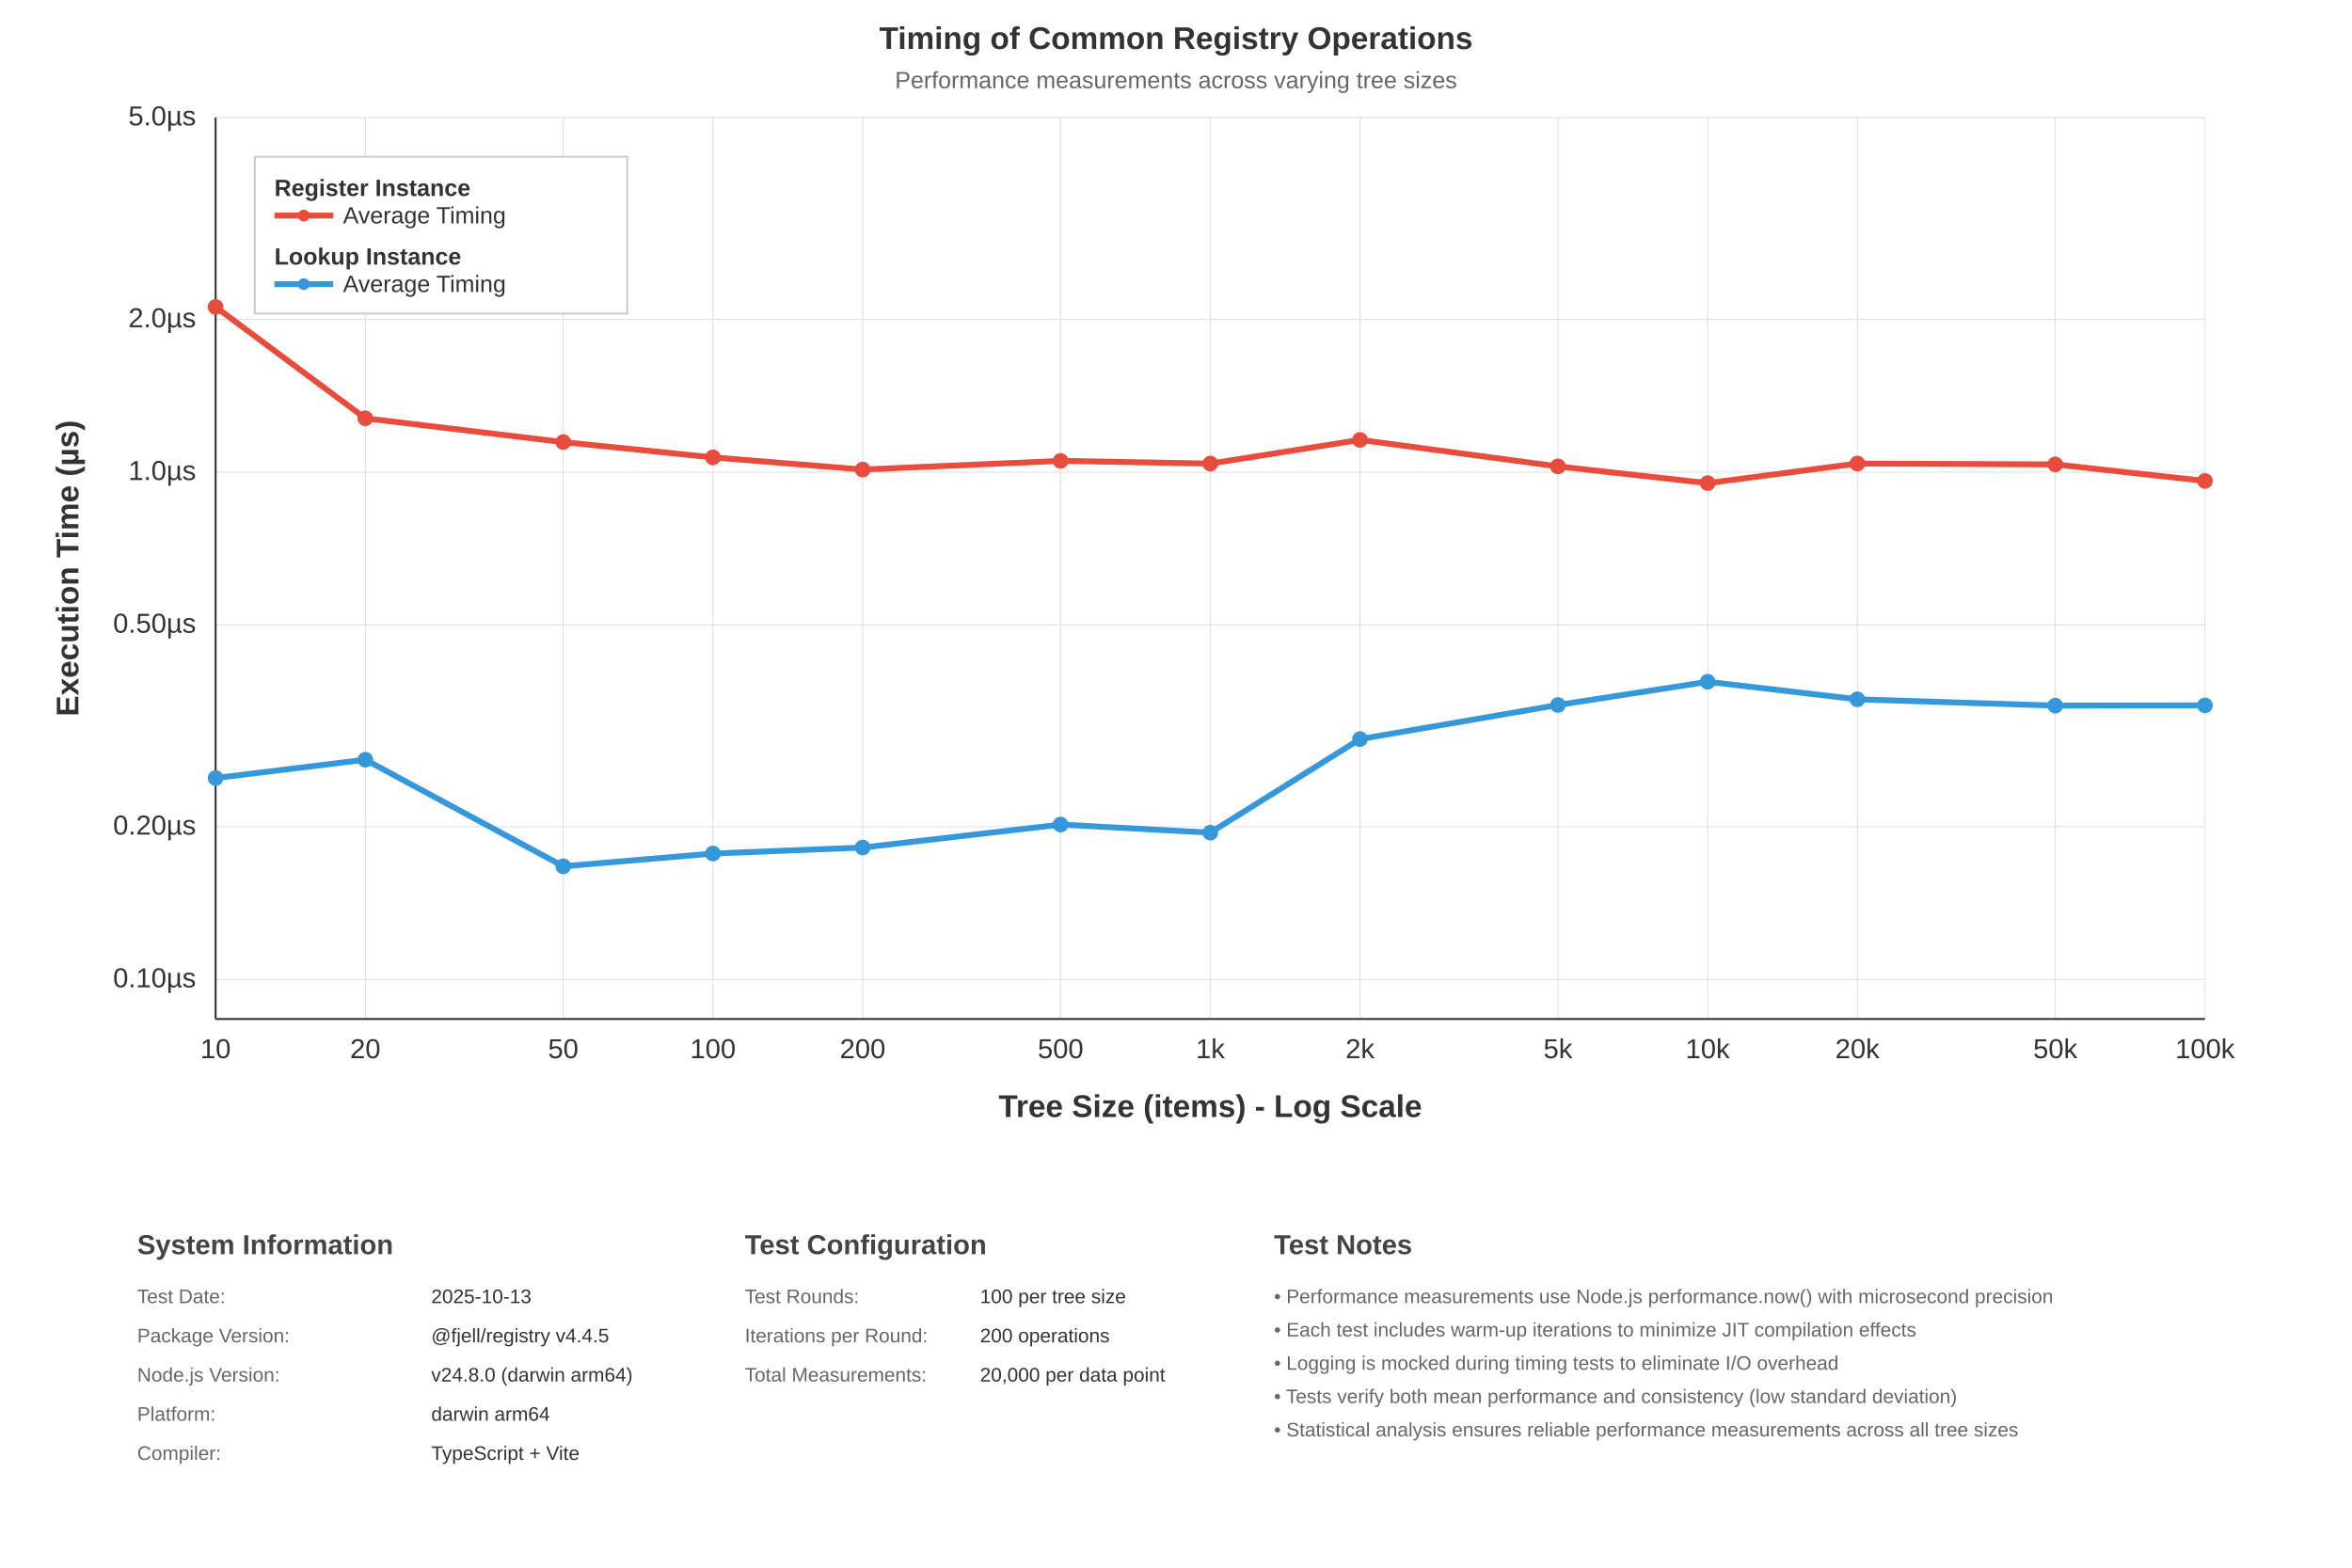
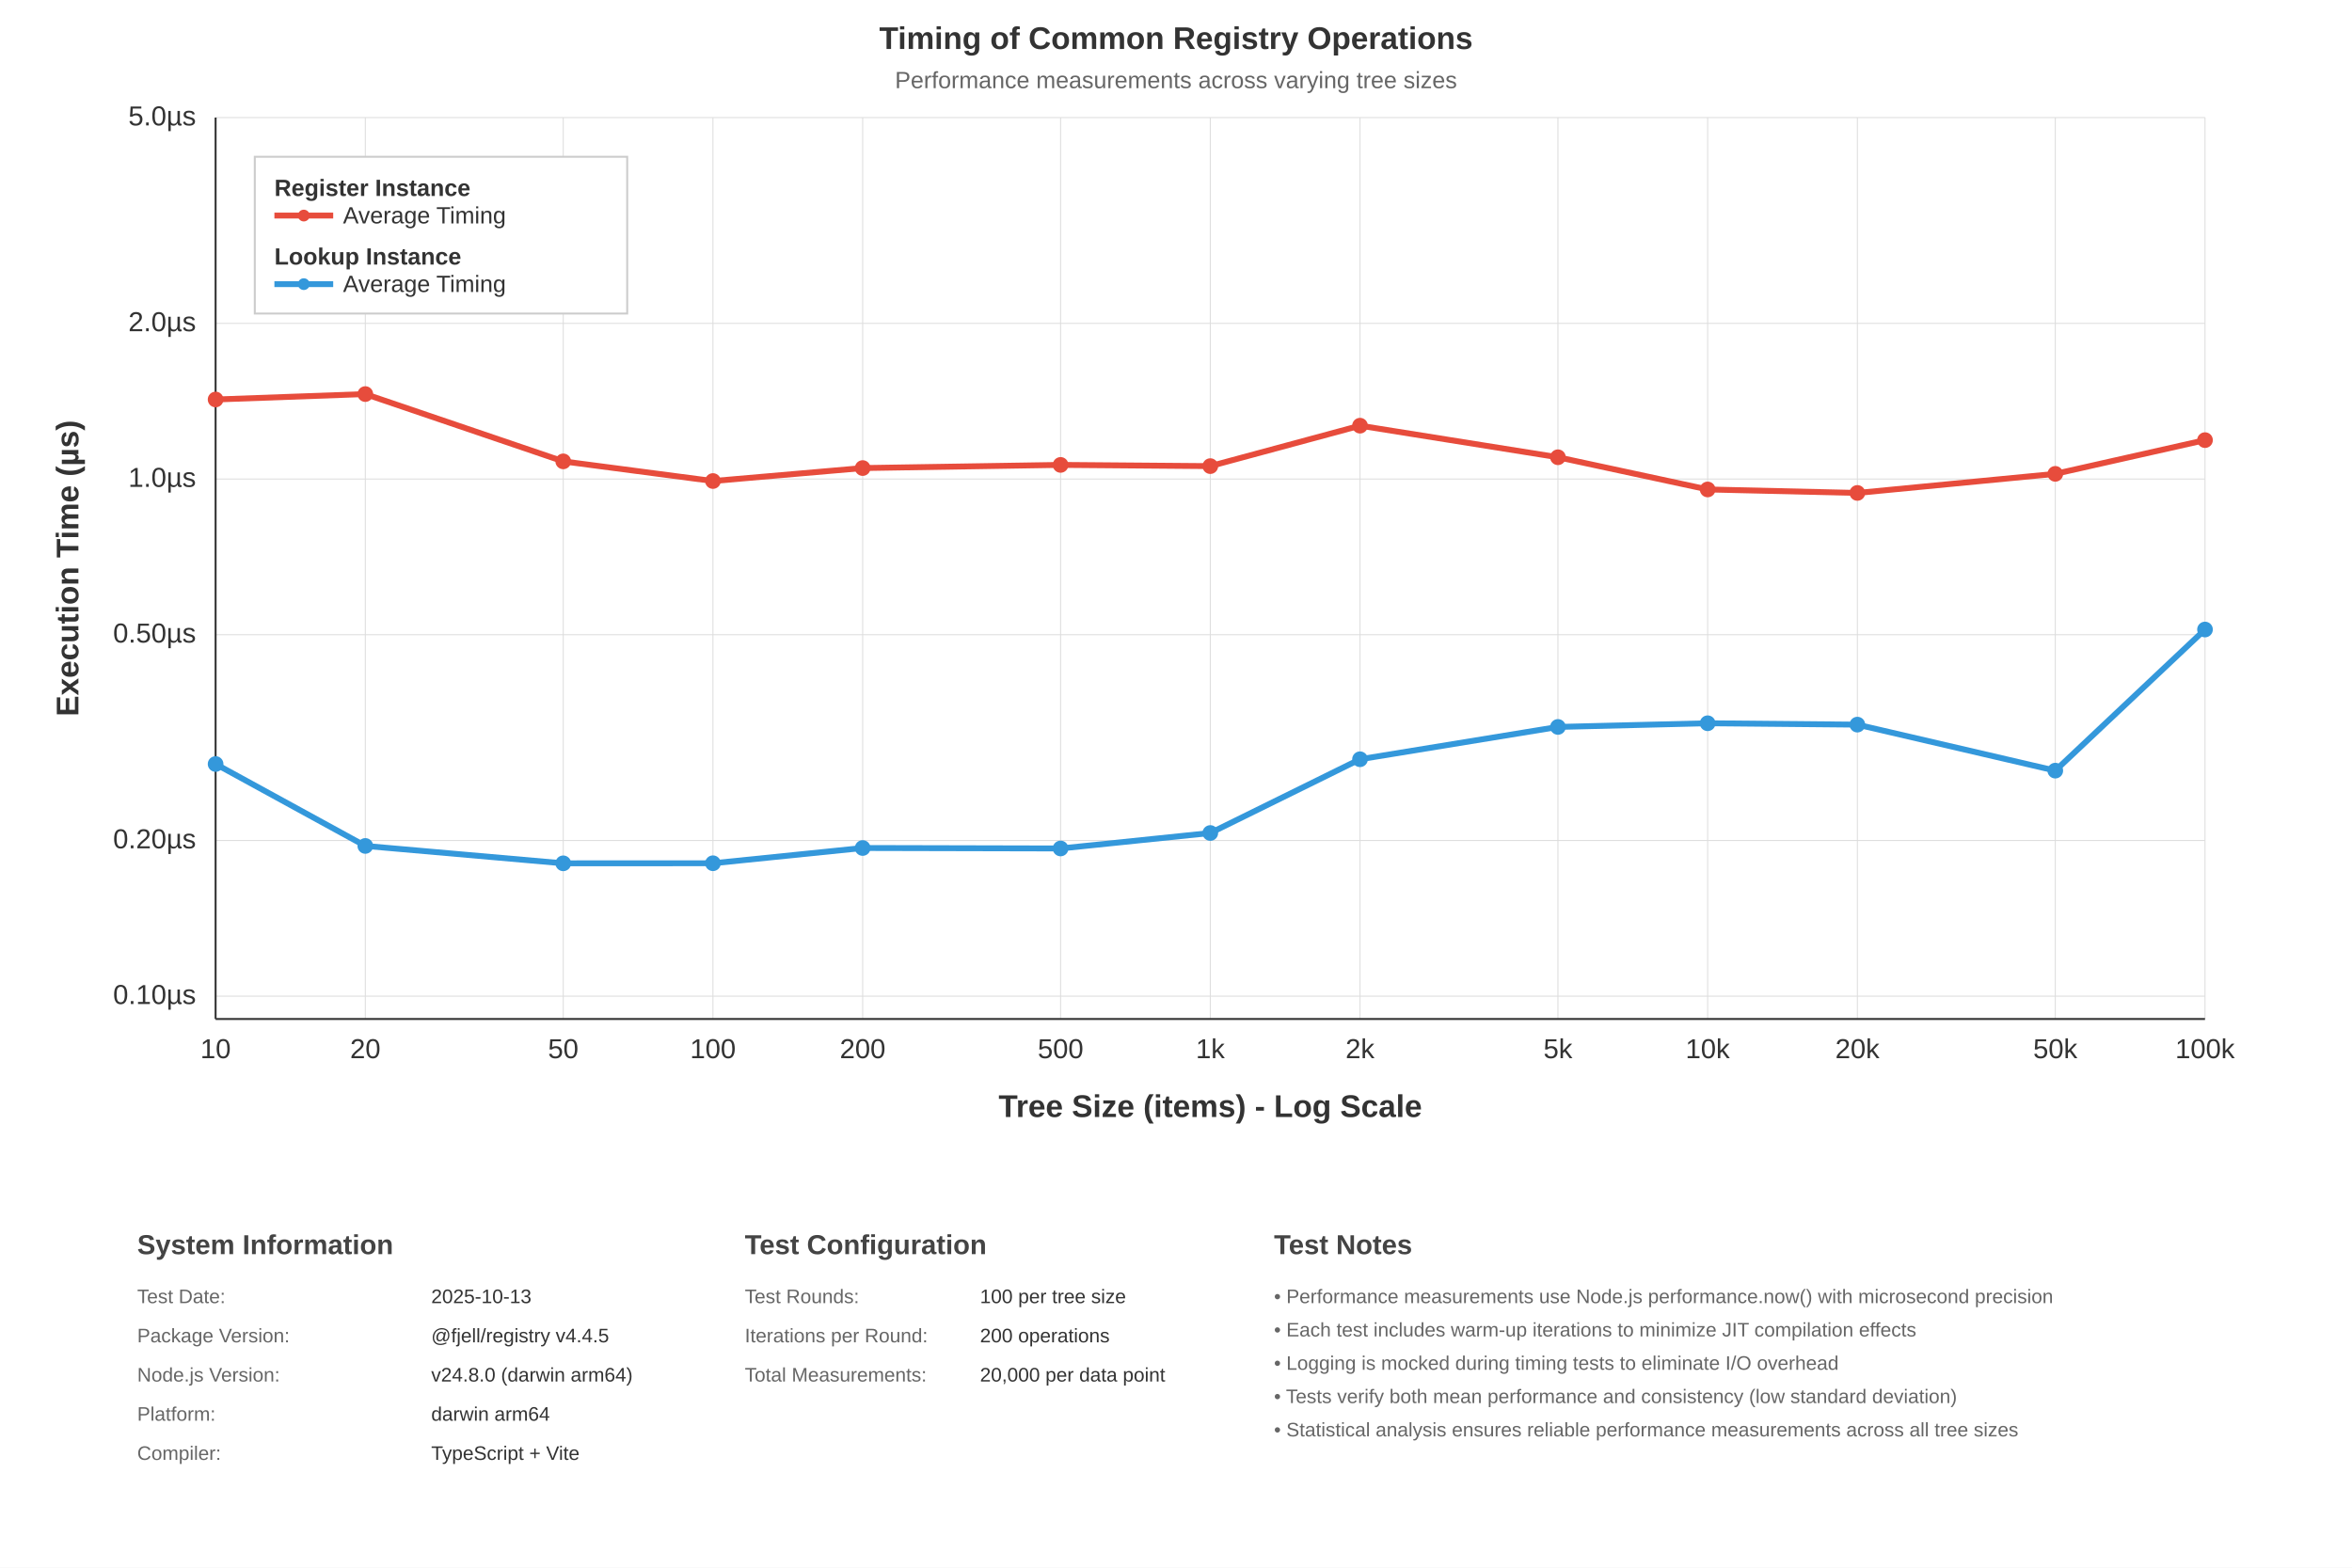
<svg xmlns="http://www.w3.org/2000/svg" width="1200" height="800">
  <style>
    .axis { stroke: #333; stroke-width: 1; }
    .grid { stroke: #ddd; stroke-width: 0.5; }
    .label { font-family: Arial, sans-serif; font-size: 14px; fill: #333; }
    .title { font-family: Arial, sans-serif; font-size: 16px; font-weight: bold; fill: #333; }
    .subtitle { font-family: Arial, sans-serif; font-size: 12px; fill: #666; }
    .register-mean { stroke: #e74c3c; stroke-width: 3; fill: none; }
    .lookup-mean { stroke: #3498db; stroke-width: 3; fill: none; }
    .register-band { fill: rgba(231, 76, 60, 0.2); stroke: #e74c3c; stroke-width: 1; }
    .lookup-band { fill: rgba(52, 152, 219, 0.2); stroke: #3498db; stroke-width: 1; }
    .register-dot { fill: #e74c3c; }
    .lookup-dot { fill: #3498db; }
    .legend { font-family: Arial, sans-serif; font-size: 12px; fill: #333; }
    .axis-title { font-family: Arial, sans-serif; font-size: 16px; font-weight: bold; fill: #333; }
    .metadata-title { font-family: Arial, sans-serif; font-size: 14px; font-weight: bold; fill: #333; }
    .metadata-section { font-family: Arial, sans-serif; font-size: 14px; font-weight: bold; fill: #444; }
    .metadata-label { font-family: Arial, sans-serif; font-size: 10px; fill: #666; }
    .metadata-value { font-family: Arial, sans-serif; font-size: 10px; fill: #333; }
  </style>
  <rect width="1200" height="800" fill="white" />
  <text x="600" y="25" text-anchor="middle" class="title">Timing of Common Registry Operations</text>
  <text x="600" y="45" text-anchor="middle" class="subtitle">Performance measurements across varying tree sizes</text>
  <g transform="translate(110,60)">
-     <line x1="0" y1="439.83" x2="1015" y2="439.83" class="grid" />
-     <text x="-10" y="443.83" text-anchor="end" class="label">0.10µs</text>
-     <line x1="0" y1="361.9" x2="1015" y2="361.9" class="grid" />
-     <text x="-10" y="365.9" text-anchor="end" class="label">0.20µs</text>
-     <line x1="0" y1="258.881" x2="1015" y2="258.881" class="grid" />
-     <text x="-10" y="262.881" text-anchor="end" class="label">0.50µs</text>
-     <line x1="0" y1="180.95" x2="1015" y2="180.95" class="grid" />
-     <text x="-10" y="184.95" text-anchor="end" class="label">1.0µs</text>
-     <line x1="0" y1="103.019" x2="1015" y2="103.019" class="grid" />
-     <text x="-10" y="107.019" text-anchor="end" class="label">2.0µs</text>
+     <line x1="0" y1="448.348" x2="1015" y2="448.348" class="grid" />
+     <text x="-10" y="452.348" text-anchor="end" class="label">0.10µs</text>
+     <line x1="0" y1="368.908" x2="1015" y2="368.908" class="grid" />
+     <text x="-10" y="372.908" text-anchor="end" class="label">0.20µs</text>
+     <line x1="0" y1="263.894" x2="1015" y2="263.894" class="grid" />
+     <text x="-10" y="267.894" text-anchor="end" class="label">0.50µs</text>
+     <line x1="0" y1="184.454" x2="1015" y2="184.454" class="grid" />
+     <text x="-10" y="188.454" text-anchor="end" class="label">1.0µs</text>
+     <line x1="0" y1="105.014" x2="1015" y2="105.014" class="grid" />
+     <text x="-10" y="109.014" text-anchor="end" class="label">2.0µs</text>
    <line x1="0" y1="0" x2="1015" y2="0" class="grid" />
    <text x="-10" y="4" text-anchor="end" class="label">5.0µs</text>
    <line x1="0" y1="0" x2="0" y2="460" class="grid" />
    <text x="0" y="480" text-anchor="middle" class="label">10</text>
    <line x1="76.386" y1="0" x2="76.386" y2="460" class="grid" />
    <text x="76.386" y="480" text-anchor="middle" class="label">20</text>
    <line x1="177.364" y1="0" x2="177.364" y2="460" class="grid" />
    <text x="177.364" y="480" text-anchor="middle" class="label">50</text>
    <line x1="253.75" y1="0" x2="253.75" y2="460" class="grid" />
    <text x="253.75" y="480" text-anchor="middle" class="label">100</text>
    <line x1="330.136" y1="0" x2="330.136" y2="460" class="grid" />
    <text x="330.136" y="480" text-anchor="middle" class="label">200</text>
    <line x1="431.114" y1="0" x2="431.114" y2="460" class="grid" />
    <text x="431.114" y="480" text-anchor="middle" class="label">500</text>
    <line x1="507.5" y1="0" x2="507.5" y2="460" class="grid" />
    <text x="507.5" y="480" text-anchor="middle" class="label">1k</text>
    <line x1="583.886" y1="0" x2="583.886" y2="460" class="grid" />
    <text x="583.886" y="480" text-anchor="middle" class="label">2k</text>
    <line x1="684.864" y1="0" x2="684.864" y2="460" class="grid" />
    <text x="684.864" y="480" text-anchor="middle" class="label">5k</text>
    <line x1="761.25" y1="0" x2="761.25" y2="460" class="grid" />
    <text x="761.25" y="480" text-anchor="middle" class="label">10k</text>
    <line x1="837.636" y1="0" x2="837.636" y2="460" class="grid" />
    <text x="837.636" y="480" text-anchor="middle" class="label">20k</text>
    <line x1="938.614" y1="0" x2="938.614" y2="460" class="grid" />
    <text x="938.614" y="480" text-anchor="middle" class="label">50k</text>
    <line x1="1015" y1="0" x2="1015" y2="460" class="grid" />
    <text x="1015" y="480" text-anchor="middle" class="label">100k</text>
    <line x1="0" y1="0" x2="0" y2="460" class="axis" />
    <line x1="0" y1="460" x2="1015" y2="460" class="axis" />
    <text x="507.5" y="510" text-anchor="middle" class="axis-title">Tree Size (items) - Log Scale</text>
    <text transform="rotate(-90,-70,230)" x="-70" y="230" text-anchor="middle" class="axis-title">Execution Time (µs)</text>
-     <path d="M 0 96.631 L 76.386 153.467 L 177.364 165.616 L 253.75 173.414 L 330.136 179.605 L 431.114 175.189 L 507.5 176.576 L 583.886 164.47 L 684.864 178.01 L 761.25 186.538 L 837.636 176.545 L 938.614 176.989 L 1015 185.436" class="register-mean" />
-     <path d="M 0 337.023 L 76.386 327.682 L 177.364 382.069 L 253.75 375.565 L 330.136 372.508 L 431.114 360.786 L 507.5 364.911 L 583.886 317.162 L 684.864 299.763 L 761.25 287.92 L 837.636 296.869 L 938.614 300.084 L 1015 299.952" class="lookup-mean" />
-     <circle cx="0" cy="96.631" r="4" class="register-dot" />
-     <circle cx="76.386" cy="153.467" r="4" class="register-dot" />
-     <circle cx="177.364" cy="165.616" r="4" class="register-dot" />
-     <circle cx="253.75" cy="173.414" r="4" class="register-dot" />
-     <circle cx="330.136" cy="179.605" r="4" class="register-dot" />
-     <circle cx="431.114" cy="175.189" r="4" class="register-dot" />
-     <circle cx="507.5" cy="176.576" r="4" class="register-dot" />
-     <circle cx="583.886" cy="164.47" r="4" class="register-dot" />
-     <circle cx="684.864" cy="178.01" r="4" class="register-dot" />
-     <circle cx="761.25" cy="186.538" r="4" class="register-dot" />
-     <circle cx="837.636" cy="176.545" r="4" class="register-dot" />
-     <circle cx="938.614" cy="176.989" r="4" class="register-dot" />
-     <circle cx="1015" cy="185.436" r="4" class="register-dot" />
-     <circle cx="0" cy="337.023" r="4" class="lookup-dot" />
-     <circle cx="76.386" cy="327.682" r="4" class="lookup-dot" />
-     <circle cx="177.364" cy="382.069" r="4" class="lookup-dot" />
-     <circle cx="253.75" cy="375.565" r="4" class="lookup-dot" />
-     <circle cx="330.136" cy="372.508" r="4" class="lookup-dot" />
-     <circle cx="431.114" cy="360.786" r="4" class="lookup-dot" />
-     <circle cx="507.5" cy="364.911" r="4" class="lookup-dot" />
-     <circle cx="583.886" cy="317.162" r="4" class="lookup-dot" />
-     <circle cx="684.864" cy="299.763" r="4" class="lookup-dot" />
-     <circle cx="761.25" cy="287.92" r="4" class="lookup-dot" />
-     <circle cx="837.636" cy="296.869" r="4" class="lookup-dot" />
-     <circle cx="938.614" cy="300.084" r="4" class="lookup-dot" />
-     <circle cx="1015" cy="299.952" r="4" class="lookup-dot" />
+     <path d="M 0 143.861 L 76.386 141.096 L 177.364 175.44 L 253.75 185.469 L 330.136 178.855 L 431.114 177.245 L 507.5 177.863 L 583.886 157.226 L 684.864 173.339 L 761.25 189.772 L 837.636 191.548 L 938.614 181.814 L 1015 164.599" class="register-mean" />
+     <path d="M 0 329.881 L 76.386 371.687 L 177.364 380.56 L 253.75 380.522 L 330.136 372.741 L 431.114 372.977 L 507.5 365.09 L 583.886 327.448 L 684.864 310.96 L 761.25 309.083 L 837.636 309.781 L 938.614 333.261 L 1015 261.249" class="lookup-mean" />
+     <circle cx="0" cy="143.861" r="4" class="register-dot" />
+     <circle cx="76.386" cy="141.096" r="4" class="register-dot" />
+     <circle cx="177.364" cy="175.44" r="4" class="register-dot" />
+     <circle cx="253.75" cy="185.469" r="4" class="register-dot" />
+     <circle cx="330.136" cy="178.855" r="4" class="register-dot" />
+     <circle cx="431.114" cy="177.245" r="4" class="register-dot" />
+     <circle cx="507.5" cy="177.863" r="4" class="register-dot" />
+     <circle cx="583.886" cy="157.226" r="4" class="register-dot" />
+     <circle cx="684.864" cy="173.339" r="4" class="register-dot" />
+     <circle cx="761.25" cy="189.772" r="4" class="register-dot" />
+     <circle cx="837.636" cy="191.548" r="4" class="register-dot" />
+     <circle cx="938.614" cy="181.814" r="4" class="register-dot" />
+     <circle cx="1015" cy="164.599" r="4" class="register-dot" />
+     <circle cx="0" cy="329.881" r="4" class="lookup-dot" />
+     <circle cx="76.386" cy="371.687" r="4" class="lookup-dot" />
+     <circle cx="177.364" cy="380.56" r="4" class="lookup-dot" />
+     <circle cx="253.75" cy="380.522" r="4" class="lookup-dot" />
+     <circle cx="330.136" cy="372.741" r="4" class="lookup-dot" />
+     <circle cx="431.114" cy="372.977" r="4" class="lookup-dot" />
+     <circle cx="507.5" cy="365.09" r="4" class="lookup-dot" />
+     <circle cx="583.886" cy="327.448" r="4" class="lookup-dot" />
+     <circle cx="684.864" cy="310.96" r="4" class="lookup-dot" />
+     <circle cx="761.25" cy="309.083" r="4" class="lookup-dot" />
+     <circle cx="837.636" cy="309.781" r="4" class="lookup-dot" />
+     <circle cx="938.614" cy="333.261" r="4" class="lookup-dot" />
+     <circle cx="1015" cy="261.249" r="4" class="lookup-dot" />
    <g transform="translate(20, 20)">
      <rect x="0" y="0" width="190" height="80" fill="white" stroke="#ccc" stroke-width="1" />
      <text x="10" y="20" class="legend" font-weight="bold">Register Instance</text>
      <line x1="10" y1="30" x2="40" y2="30" class="register-mean" />
      <circle cx="25" cy="30" r="3" class="register-dot" />
      <text x="45" y="34" class="legend">Average Timing</text>
      <text x="10" y="55" class="legend" font-weight="bold">Lookup Instance</text>
      <line x1="10" y1="65" x2="40" y2="65" class="lookup-mean" />
      <circle cx="25" cy="65" r="3" class="lookup-dot" />
      <text x="45" y="69" class="legend">Average Timing</text>
    </g>
  </g>
  <g transform="translate(50, 620)">
    <g transform="translate(20, 20)">
      <text x="0" y="0" class="metadata-section">System Information</text>
      <text x="0" y="25" class="metadata-label">Test Date:</text>
      <text x="150" y="25" class="metadata-value">2025-10-13</text>
      <text x="0" y="45" class="metadata-label">Package Version:</text>
      <text x="150" y="45" class="metadata-value">@fjell/registry v4.4.5</text>
      <text x="0" y="65" class="metadata-label">Node.js Version:</text>
      <text x="150" y="65" class="metadata-value">v24.8.0 (darwin arm64)</text>
      <text x="0" y="85" class="metadata-label">Platform:</text>
      <text x="150" y="85" class="metadata-value">darwin arm64</text>
      <text x="0" y="105" class="metadata-label">Compiler:</text>
      <text x="150" y="105" class="metadata-value">TypeScript + Vite</text>
    </g>
    <g transform="translate(330, 20)">
      <text x="0" y="0" class="metadata-section">Test Configuration</text>
      <text x="0" y="25" class="metadata-label">Test Rounds:</text>
      <text x="120" y="25" class="metadata-value">100 per tree size</text>
      <text x="0" y="45" class="metadata-label">Iterations per Round:</text>
      <text x="120" y="45" class="metadata-value">200 operations</text>
      <text x="0" y="65" class="metadata-label">Total Measurements:</text>
      <text x="120" y="65" class="metadata-value">20,000 per data point</text>
    </g>
    <g transform="translate(600, 20)">
      <text x="0" y="0" class="metadata-section">Test Notes</text>
      <text x="0" y="25" class="metadata-label">• Performance measurements use Node.js performance.now() with microsecond precision</text>
      <text x="0" y="42" class="metadata-label">• Each test includes warm-up iterations to minimize JIT compilation effects</text>
      <text x="0" y="59" class="metadata-label">• Logging is mocked during timing tests to eliminate I/O overhead</text>
      <text x="0" y="76" class="metadata-label">• Tests verify both mean performance and consistency (low standard deviation)</text>
      <text x="0" y="93" class="metadata-label">• Statistical analysis ensures reliable performance measurements across all tree sizes</text>
    </g>
  </g>
</svg>
